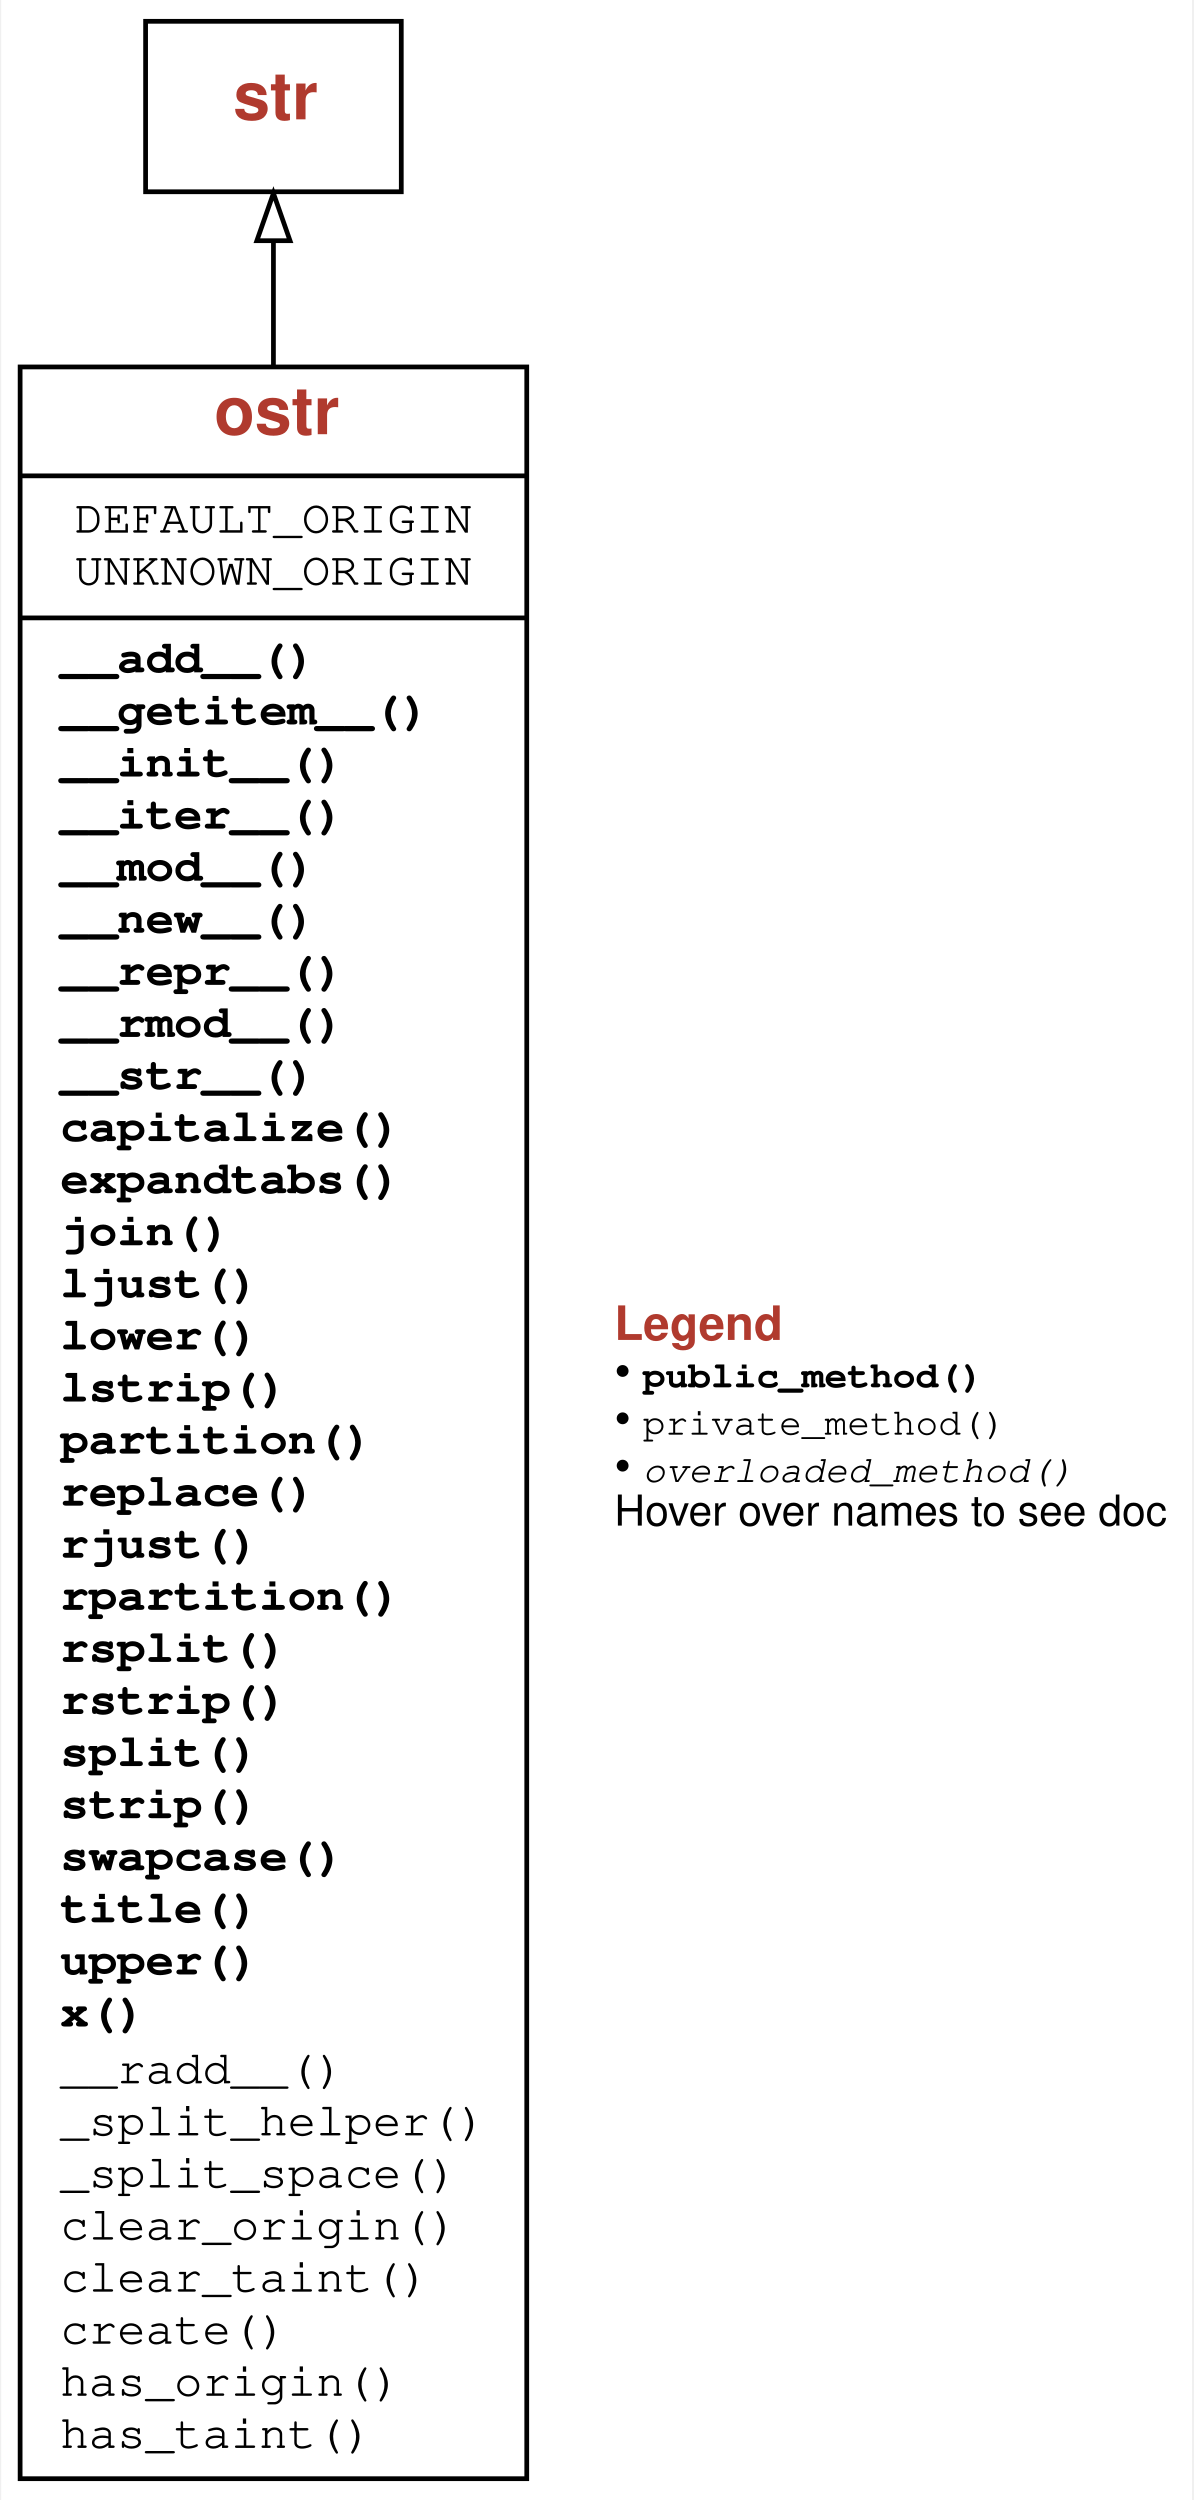
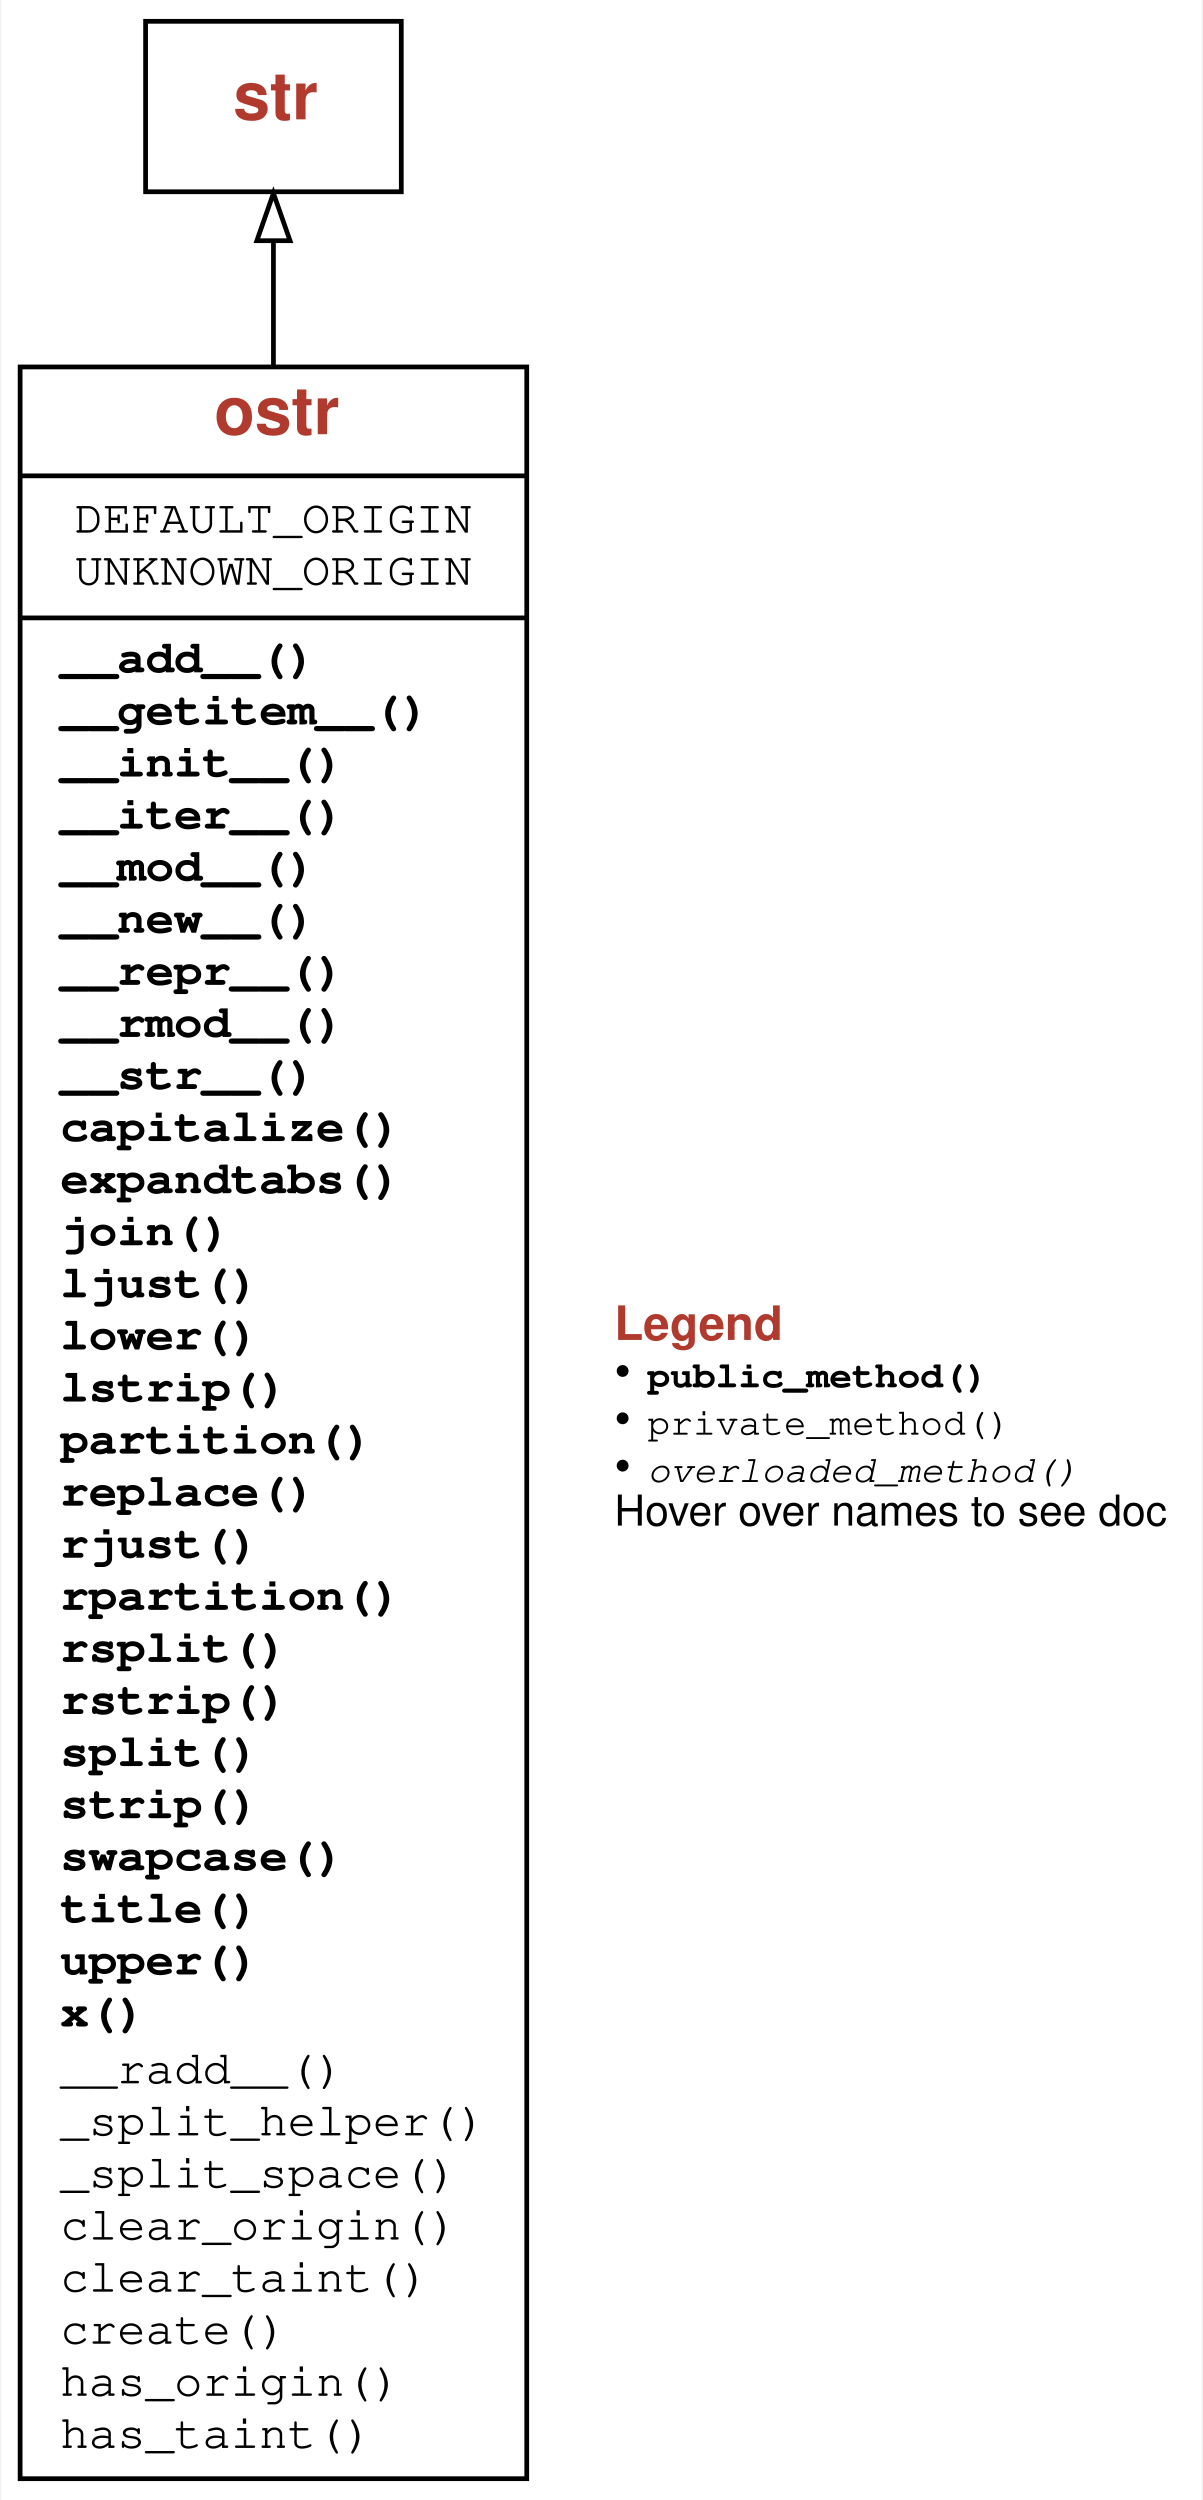
- <svg xmlns="http://www.w3.org/2000/svg" xmlns:xlink="http://www.w3.org/1999/xlink" width="252pt" height="528pt" viewBox="0.00 0.00 251.50 528.00">
+ <svg xmlns="http://www.w3.org/2000/svg" xmlns:xlink="http://www.w3.org/1999/xlink" width="254pt" height="528pt" viewBox="0.00 0.00 253.50 528.00">
  <g id="graph0" class="graph" transform="scale(1 1) rotate(0) translate(4 524)">
    <g id="a_graph0">
      <a xlink:title="ostr class hierarchy">
-         <polygon fill="white" stroke="transparent" points="-4,4 -4,-524 247.5,-524 247.5,4 -4,4" />
+         <polygon fill="white" stroke="transparent" points="-4,4 -4,-524 249.5,-524 249.5,4 -4,4" />
      </a>
    </g>
    <g id="node1" class="node">
      <g id="a_node1">
        <a xlink:href="#" xlink:title="class ostr:&#10;Wrapper for strings, saving taint and origin information">
          <polygon fill="none" stroke="black" points="0,-0.5 0,-446.5 107,-446.5 107,-0.5 0,-0.5" />
          <text text-anchor="start" x="41" y="-432.3" font-family="Patua One, Helvetica, sans-serif" font-weight="bold" font-size="14.00" fill="#b03a2e">ostr</text>
          <polyline fill="none" stroke="black" points="0,-423.5 107,-423.5 " />
          <g id="a_node1_0">
            <a xlink:href="#" xlink:title="ostr">
              <g id="a_node1_1">
                <a xlink:href="#" xlink:title="DEFAULT_ORIGIN = 0">
                  <text text-anchor="start" x="11.5" y="-411.5" font-family="'Fira Mono', 'Source Code Pro', 'Courier', monospace" font-size="10.00">DEFAULT_ORIGIN</text>
                </a>
              </g>
              <g id="a_node1_2">
                <a xlink:href="#" xlink:title="UNKNOWN_ORIGIN = -1">
                  <text text-anchor="start" x="11.5" y="-400.5" font-family="'Fira Mono', 'Source Code Pro', 'Courier', monospace" font-size="10.00">UNKNOWN_ORIGIN</text>
                </a>
              </g>
            </a>
          </g>
          <polyline fill="none" stroke="black" points="0,-393.5 107,-393.5 " />
          <g id="a_node1_3">
            <a xlink:href="#" xlink:title="ostr">
              <g id="a_node1_4">
                <a xlink:href="#" xlink:title="__add__(self, other):&#10;Return self+value.">
                  <text text-anchor="start" x="8.5" y="-382" font-family="'Fira Mono', 'Source Code Pro', 'Courier', monospace" font-weight="bold" font-size="10.00">__add__()</text>
                </a>
              </g>
              <g id="a_node1_5">
                <a xlink:href="#" xlink:title="__getitem__(self, key):&#10;Return self[key].">
                  <text text-anchor="start" x="8.5" y="-371" font-family="'Fira Mono', 'Source Code Pro', 'Courier', monospace" font-weight="bold" font-size="10.00">__getitem__()</text>
                </a>
              </g>
              <g id="a_node1_6">
                <a xlink:href="#" xlink:title="__init__(self, value: Any, taint: Any = None, origin: Union[int, List[int], NoneType] = None, **kwargs) -&gt; None:&#10;Constructor.&#10;`value` is the string value the `ostr` object is to be constructed from.&#10;`taint` is an (optional) taint to be propagated to derived strings.&#10;`origin` (optional) is either&#10;- an integer denoting the index of the first character in `value`, or&#10;- a list of integers denoting the origins of the characters in `value`,">
                  <text text-anchor="start" x="8.5" y="-360" font-family="'Fira Mono', 'Source Code Pro', 'Courier', monospace" font-weight="bold" font-size="10.00">__init__()</text>
                </a>
              </g>
              <g id="a_node1_7">
                <a xlink:href="#" xlink:title="__iter__(self):&#10;Implement iter(self).">
                  <text text-anchor="start" x="8.5" y="-349" font-family="'Fira Mono', 'Source Code Pro', 'Courier', monospace" font-weight="bold" font-size="10.00">__iter__()</text>
                </a>
              </g>
              <g id="a_node1_8">
                <a xlink:href="#" xlink:title="__mod__(self, s):&#10;Return self%value.">
                  <text text-anchor="start" x="8.5" y="-338" font-family="'Fira Mono', 'Source Code Pro', 'Courier', monospace" font-weight="bold" font-size="10.00">__mod__()</text>
                </a>
              </g>
              <g id="a_node1_9">
                <a xlink:href="#" xlink:title="__new__(cls, value, *args, **kw):&#10;Create an ostr() instance. Used internally.">
                  <text text-anchor="start" x="8.5" y="-327" font-family="'Fira Mono', 'Source Code Pro', 'Courier', monospace" font-weight="bold" font-size="10.00">__new__()</text>
                </a>
              </g>
              <g id="a_node1_10">
                <a xlink:href="#" xlink:title="__repr__(self):&#10;Return repr(self).">
                  <text text-anchor="start" x="8.5" y="-316" font-family="'Fira Mono', 'Source Code Pro', 'Courier', monospace" font-weight="bold" font-size="10.00">__repr__()</text>
                </a>
              </g>
              <g id="a_node1_11">
                <a xlink:href="#" xlink:title="__rmod__(self, s):&#10;Return value%self.">
                  <text text-anchor="start" x="8.5" y="-305" font-family="'Fira Mono', 'Source Code Pro', 'Courier', monospace" font-weight="bold" font-size="10.00">__rmod__()</text>
                </a>
              </g>
              <g id="a_node1_12">
                <a xlink:href="#" xlink:title="__str__(self):&#10;Return str(self).">
                  <text text-anchor="start" x="8.5" y="-294" font-family="'Fira Mono', 'Source Code Pro', 'Courier', monospace" font-weight="bold" font-size="10.00">__str__()</text>
                </a>
              </g>
              <g id="a_node1_13">
                <a xlink:href="#" xlink:title="capitalize(self):&#10;Return a capitalized version of the string.&#10;&#10;More specifically, make the first character have upper case and the rest lower&#10;case.">
                  <text text-anchor="start" x="8.5" y="-283" font-family="'Fira Mono', 'Source Code Pro', 'Courier', monospace" font-weight="bold" font-size="10.00">capitalize()</text>
                </a>
              </g>
              <g id="a_node1_14">
                <a xlink:href="#" xlink:title="expandtabs(self, n=8):&#10;Return a copy where all tab characters are expanded using spaces.&#10;&#10;If tabsize is not given, a tab size of 8 characters is assumed.">
                  <text text-anchor="start" x="8.5" y="-272" font-family="'Fira Mono', 'Source Code Pro', 'Courier', monospace" font-weight="bold" font-size="10.00">expandtabs()</text>
                </a>
              </g>
              <g id="a_node1_15">
                <a xlink:href="#" xlink:title="join(self, iterable):&#10;Concatenate any number of strings.&#10;&#10;The string whose method is called is inserted in between each given string.&#10;The result is returned as a new string.&#10;&#10;Example: '.'.join(['ab', 'pq', 'rs']) -&gt; 'ab.pq.rs'">
                  <text text-anchor="start" x="8.5" y="-261" font-family="'Fira Mono', 'Source Code Pro', 'Courier', monospace" font-weight="bold" font-size="10.00">join()</text>
                </a>
              </g>
              <g id="a_node1_16">
                <a xlink:href="#" xlink:title="ljust(self, width, fillchar=' '):&#10;Return a left-justified string of length width.&#10;&#10;Padding is done using the specified fill character (default is a space).">
                  <text text-anchor="start" x="8.5" y="-250" font-family="'Fira Mono', 'Source Code Pro', 'Courier', monospace" font-weight="bold" font-size="10.00">ljust()</text>
                </a>
              </g>
              <g id="a_node1_17">
                <a xlink:href="#" xlink:title="lower(self):&#10;Return a copy of the string converted to lowercase.">
                  <text text-anchor="start" x="8.5" y="-239" font-family="'Fira Mono', 'Source Code Pro', 'Courier', monospace" font-weight="bold" font-size="10.00">lower()</text>
                </a>
              </g>
              <g id="a_node1_18">
                <a xlink:href="#" xlink:title="lstrip(self, cl=None):&#10;Return a copy of the string with leading whitespace removed.&#10;&#10;If chars is given and not None, remove characters in chars instead.">
                  <text text-anchor="start" x="8.5" y="-228" font-family="'Fira Mono', 'Source Code Pro', 'Courier', monospace" font-weight="bold" font-size="10.00">lstrip()</text>
                </a>
              </g>
              <g id="a_node1_19">
                <a xlink:href="#" xlink:title="partition(self, sep):&#10;Partition the string into three parts using the given separator.&#10;&#10;This will search for the separator in the string.  If the separator is found,&#10;returns a 3-tuple containing the part before the separator, the separator&#10;itself, and the part after it.&#10;&#10;If the separator is not found, returns a 3-tuple containing the original string&#10;and two empty strings.">
                  <text text-anchor="start" x="8.5" y="-217" font-family="'Fira Mono', 'Source Code Pro', 'Courier', monospace" font-weight="bold" font-size="10.00">partition()</text>
                </a>
              </g>
              <g id="a_node1_20">
                <a xlink:href="#" xlink:title="replace(self, a, b, n=None):&#10;Return a copy with all occurrences of substring old replaced by new.&#10;&#10;count&#10;Maximum number of occurrences to replace.&#10;-1 (the default value) means replace all occurrences.&#10;&#10;If the optional argument count is given, only the first count occurrences are&#10;replaced.">
                  <text text-anchor="start" x="8.5" y="-206" font-family="'Fira Mono', 'Source Code Pro', 'Courier', monospace" font-weight="bold" font-size="10.00">replace()</text>
                </a>
              </g>
              <g id="a_node1_21">
                <a xlink:href="#" xlink:title="rjust(self, width, fillchar=' '):&#10;Return a right-justified string of length width.&#10;&#10;Padding is done using the specified fill character (default is a space).">
                  <text text-anchor="start" x="8.5" y="-195" font-family="'Fira Mono', 'Source Code Pro', 'Courier', monospace" font-weight="bold" font-size="10.00">rjust()</text>
                </a>
              </g>
              <g id="a_node1_22">
                <a xlink:href="#" xlink:title="rpartition(self, sep):&#10;Partition the string into three parts using the given separator.&#10;&#10;This will search for the separator in the string, starting at the end. If&#10;the separator is found, returns a 3-tuple containing the part before the&#10;separator, the separator itself, and the part after it.&#10;&#10;If the separator is not found, returns a 3-tuple containing two empty strings&#10;and the original string.">
                  <text text-anchor="start" x="8.5" y="-184" font-family="'Fira Mono', 'Source Code Pro', 'Courier', monospace" font-weight="bold" font-size="10.00">rpartition()</text>
                </a>
              </g>
              <g id="a_node1_23">
                <a xlink:href="#" xlink:title="rsplit(self, sep=None, maxsplit=-1):&#10;Return a list of the words in the string, using sep as the delimiter string.&#10;&#10;sep&#10;The delimiter according which to split the string.&#10;None (the default value) means split according to any whitespace,&#10;and discard empty strings from the result.&#10;maxsplit&#10;Maximum number of splits to do.&#10;-1 (the default value) means no limit.&#10;&#10;Splits are done starting at the end of the string and working to the front.">
                  <text text-anchor="start" x="8.5" y="-173" font-family="'Fira Mono', 'Source Code Pro', 'Courier', monospace" font-weight="bold" font-size="10.00">rsplit()</text>
                </a>
              </g>
              <g id="a_node1_24">
                <a xlink:href="#" xlink:title="rstrip(self, cl=None):&#10;Return a copy of the string with trailing whitespace removed.&#10;&#10;If chars is given and not None, remove characters in chars instead.">
                  <text text-anchor="start" x="8.5" y="-162" font-family="'Fira Mono', 'Source Code Pro', 'Courier', monospace" font-weight="bold" font-size="10.00">rstrip()</text>
                </a>
              </g>
              <g id="a_node1_25">
                <a xlink:href="#" xlink:title="split(self, sep=None, maxsplit=-1):&#10;Return a list of the words in the string, using sep as the delimiter string.&#10;&#10;sep&#10;The delimiter according which to split the string.&#10;None (the default value) means split according to any whitespace,&#10;and discard empty strings from the result.&#10;maxsplit&#10;Maximum number of splits to do.&#10;-1 (the default value) means no limit.">
                  <text text-anchor="start" x="8.5" y="-151" font-family="'Fira Mono', 'Source Code Pro', 'Courier', monospace" font-weight="bold" font-size="10.00">split()</text>
                </a>
              </g>
              <g id="a_node1_26">
                <a xlink:href="#" xlink:title="strip(self, cl=None):&#10;Return a copy of the string with leading and trailing whitespace removed.&#10;&#10;If chars is given and not None, remove characters in chars instead.">
                  <text text-anchor="start" x="8.5" y="-140" font-family="'Fira Mono', 'Source Code Pro', 'Courier', monospace" font-weight="bold" font-size="10.00">strip()</text>
                </a>
              </g>
              <g id="a_node1_27">
                <a xlink:href="#" xlink:title="swapcase(self):&#10;Convert uppercase characters to lowercase and lowercase characters to uppercase.">
                  <text text-anchor="start" x="8.5" y="-129" font-family="'Fira Mono', 'Source Code Pro', 'Courier', monospace" font-weight="bold" font-size="10.00">swapcase()</text>
                </a>
              </g>
              <g id="a_node1_28">
                <a xlink:href="#" xlink:title="title(self):&#10;Return a version of the string where each word is titlecased.&#10;&#10;More specifically, words start with uppercased characters and all remaining&#10;cased characters have lower case.">
                  <text text-anchor="start" x="8.5" y="-118" font-family="'Fira Mono', 'Source Code Pro', 'Courier', monospace" font-weight="bold" font-size="10.00">title()</text>
                </a>
              </g>
              <g id="a_node1_29">
                <a xlink:href="#" xlink:title="upper(self):&#10;Return a copy of the string converted to uppercase.">
                  <text text-anchor="start" x="8.5" y="-107" font-family="'Fira Mono', 'Source Code Pro', 'Courier', monospace" font-weight="bold" font-size="10.00">upper()</text>
                </a>
              </g>
              <g id="a_node1_30">
                <a xlink:href="#" xlink:title="x(self, i=0):&#10;Extract substring at index/slice `i`">
                  <text text-anchor="start" x="8.5" y="-96" font-family="'Fira Mono', 'Source Code Pro', 'Courier', monospace" font-weight="bold" font-size="10.00">x()</text>
                </a>
              </g>
              <g id="a_node1_31">
                <a xlink:href="#" xlink:title="__radd__(self, other)">
                  <text text-anchor="start" x="8.5" y="-84" font-family="'Fira Mono', 'Source Code Pro', 'Courier', monospace" font-size="10.00">__radd__()</text>
                </a>
              </g>
              <g id="a_node1_32">
                <a xlink:href="#" xlink:title="_split_helper(self, sep, splitted)">
                  <text text-anchor="start" x="8.5" y="-73" font-family="'Fira Mono', 'Source Code Pro', 'Courier', monospace" font-size="10.00">_split_helper()</text>
                </a>
              </g>
              <g id="a_node1_33">
                <a xlink:href="#" xlink:title="_split_space(self, splitted)">
                  <text text-anchor="start" x="8.5" y="-62" font-family="'Fira Mono', 'Source Code Pro', 'Courier', monospace" font-size="10.00">_split_space()</text>
                </a>
              </g>
              <g id="a_node1_34">
                <a xlink:href="#" xlink:title="clear_origin(self)">
                  <text text-anchor="start" x="8.5" y="-51" font-family="'Fira Mono', 'Source Code Pro', 'Courier', monospace" font-size="10.00">clear_origin()</text>
                </a>
              </g>
              <g id="a_node1_35">
                <a xlink:href="#" xlink:title="clear_taint(self)">
                  <text text-anchor="start" x="8.5" y="-40" font-family="'Fira Mono', 'Source Code Pro', 'Courier', monospace" font-size="10.00">clear_taint()</text>
                </a>
              </g>
              <g id="a_node1_36">
                <a xlink:href="#" xlink:title="create(self, res, origin=None)">
                  <text text-anchor="start" x="8.5" y="-29" font-family="'Fira Mono', 'Source Code Pro', 'Courier', monospace" font-size="10.00">create()</text>
                </a>
              </g>
              <g id="a_node1_37">
                <a xlink:href="#" xlink:title="has_origin(self)">
                  <text text-anchor="start" x="8.5" y="-18" font-family="'Fira Mono', 'Source Code Pro', 'Courier', monospace" font-size="10.00">has_origin()</text>
                </a>
              </g>
              <g id="a_node1_38">
                <a xlink:href="#" xlink:title="has_taint(self)">
                  <text text-anchor="start" x="8.5" y="-7" font-family="'Fira Mono', 'Source Code Pro', 'Courier', monospace" font-size="10.00">has_taint()</text>
                </a>
              </g>
            </a>
          </g>
        </a>
      </g>
    </g>
    <g id="node2" class="node">
      <g id="a_node2">
        <a xlink:href="builtins.ipynb" xlink:title="class str:&#10;str(object='') -&gt; str&#10;str(bytes_or_buffer[, encoding[, errors]]) -&gt; str&#10;&#10;Create a new string object from the given object. If encoding or&#10;errors is specified, then the object must expose a data buffer&#10;that will be decoded using the given encoding and error handler.&#10;Otherwise, returns the result of object.__str__() (if defined)&#10;or repr(object).&#10;encoding defaults to sys.getdefaultencoding().&#10;errors defaults to 'strict'.">
          <polygon fill="none" stroke="black" points="26.5,-483.5 26.5,-519.5 80.5,-519.5 80.5,-483.5 26.5,-483.5" />
          <text text-anchor="start" x="45" y="-498.8" font-family="Patua One, Helvetica, sans-serif" font-weight="bold" font-size="14.00" fill="#b03a2e">str</text>
        </a>
      </g>
    </g>
    <g id="edge1" class="edge">
      <path fill="none" stroke="black" d="M53.5,-446.63C53.5,-456.46 53.5,-465.36 53.5,-472.98" />
      <polygon fill="none" stroke="black" points="50,-473.17 53.5,-483.17 57,-473.17 50,-473.17" />
    </g>
    <g id="node3" class="node">
      <text text-anchor="start" x="125.5" y="-241" font-family="Patua One, Helvetica, sans-serif" font-weight="bold" font-size="10.00" fill="#b03a2e">Legend</text>
      <text text-anchor="start" x="125.5" y="-231" font-family="Patua One, Helvetica, sans-serif" font-size="10.00">• </text>
-       <text text-anchor="start" x="131.5" y="-231" font-family="'Fira Mono', 'Source Code Pro', 'Courier', monospace" font-weight="bold" font-size="8.00">public_method()</text>
+       <text text-anchor="start" x="132.5" y="-231" font-family="'Fira Mono', 'Source Code Pro', 'Courier', monospace" font-weight="bold" font-size="8.00">public_method()</text>
      <text text-anchor="start" x="125.5" y="-221" font-family="Patua One, Helvetica, sans-serif" font-size="10.00">• </text>
-       <text text-anchor="start" x="131.5" y="-221" font-family="'Fira Mono', 'Source Code Pro', 'Courier', monospace" font-size="8.00">private_method()</text>
+       <text text-anchor="start" x="132.5" y="-221" font-family="'Fira Mono', 'Source Code Pro', 'Courier', monospace" font-size="8.00">private_method()</text>
      <text text-anchor="start" x="125.5" y="-211" font-family="Patua One, Helvetica, sans-serif" font-size="10.00">• </text>
-       <text text-anchor="start" x="131.5" y="-211" font-family="'Fira Mono', 'Source Code Pro', 'Courier', monospace" font-style="italic" font-size="8.00">overloaded_method()</text>
+       <text text-anchor="start" x="132.5" y="-211" font-family="'Fira Mono', 'Source Code Pro', 'Courier', monospace" font-style="italic" font-size="8.00">overloaded_method()</text>
      <text text-anchor="start" x="125.5" y="-201.8" font-family="Helvetica,sans-Serif" font-size="9.00">Hover over names to see doc</text>
    </g>
  </g>
</svg>
